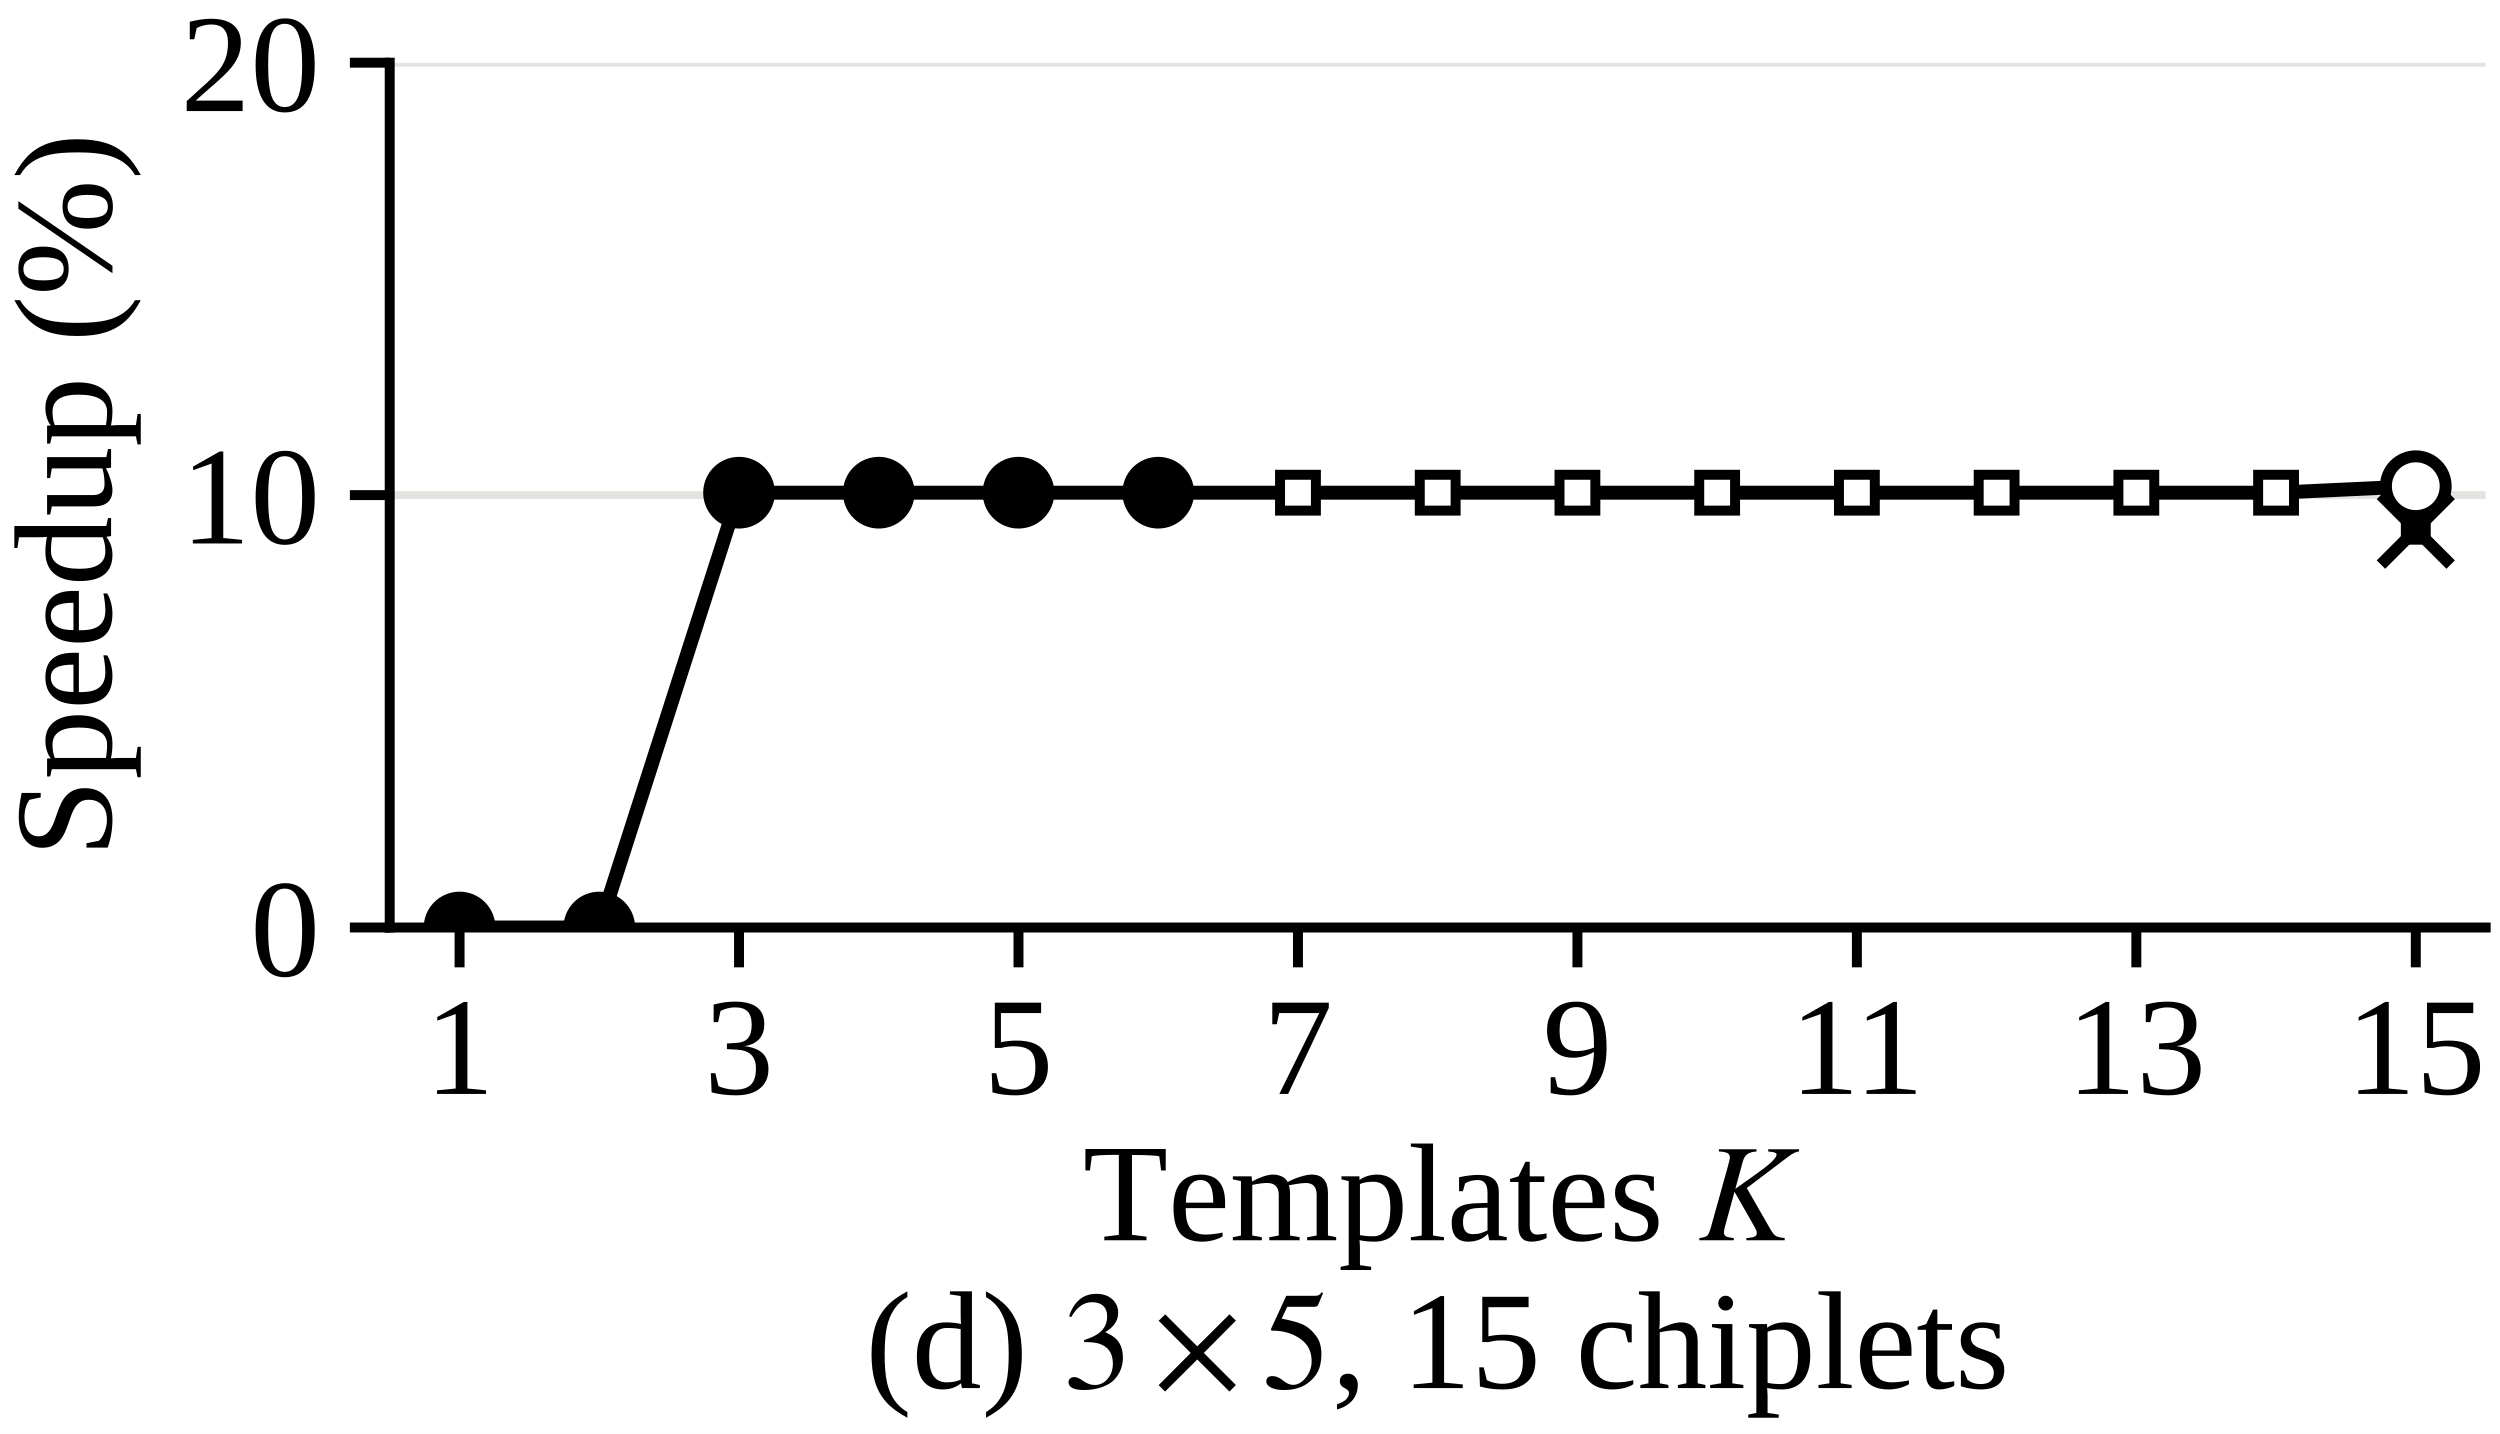
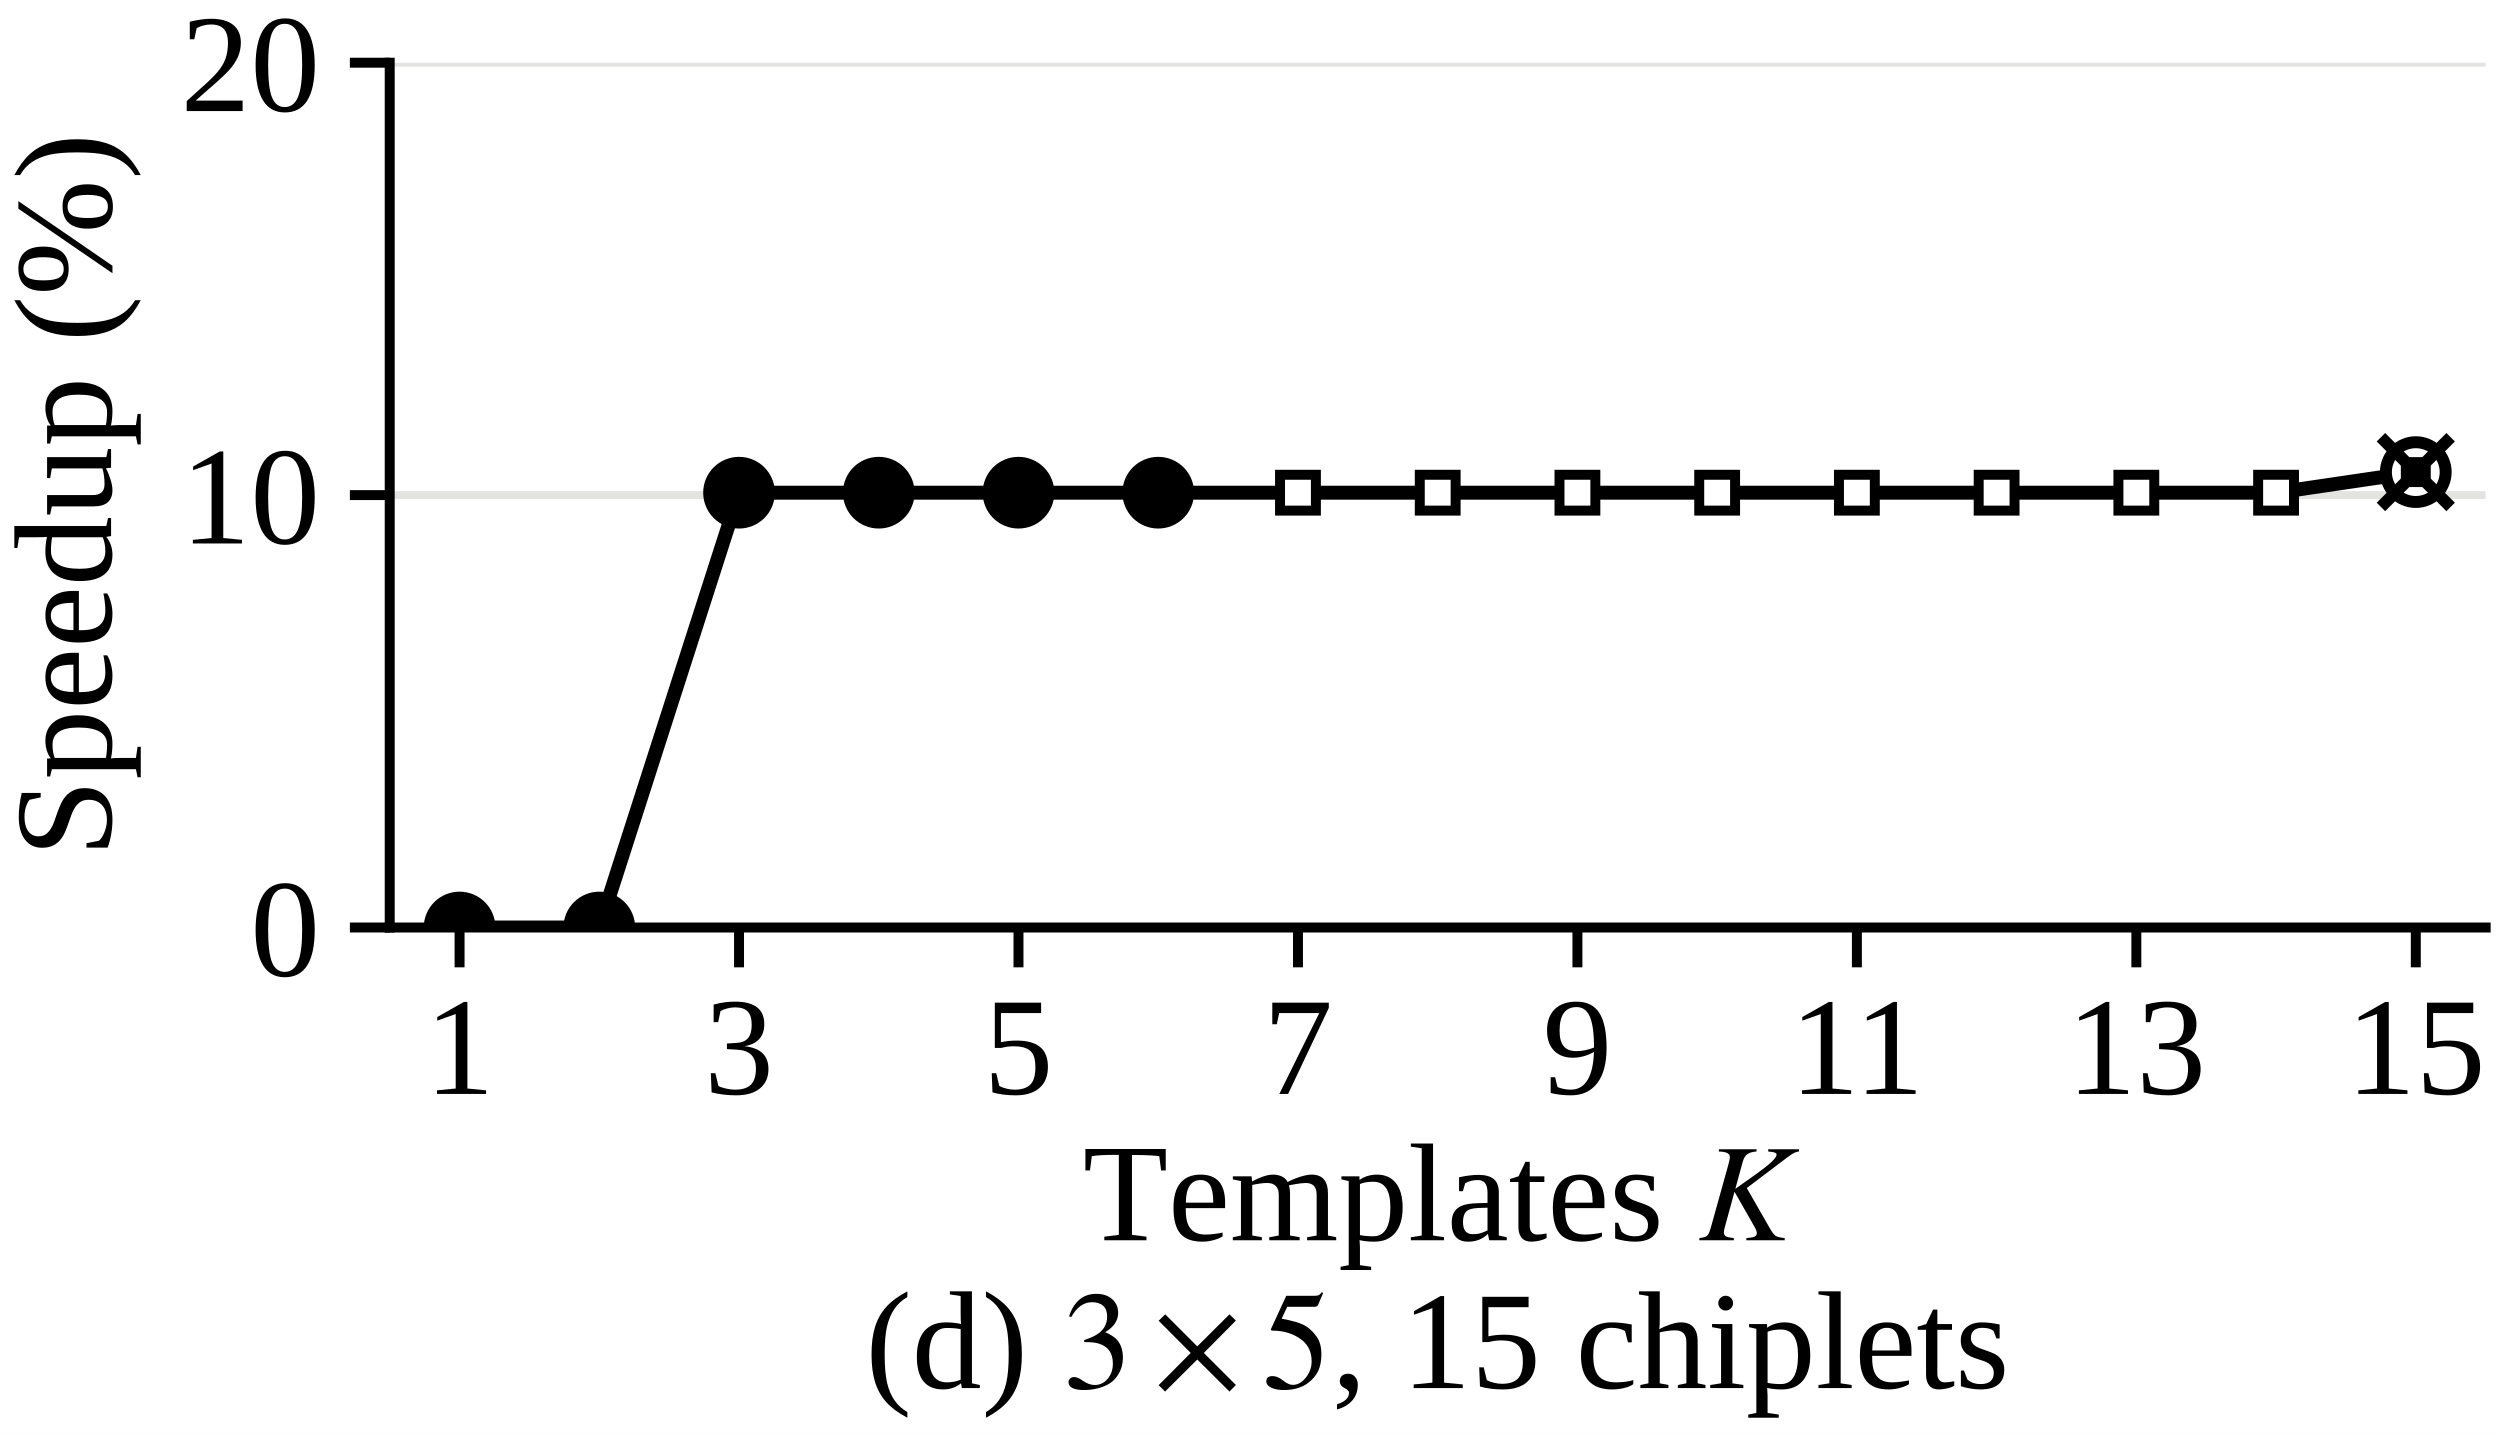
<svg xmlns="http://www.w3.org/2000/svg" xmlns:xlink="http://www.w3.org/1999/xlink" width="125.529pt" height="72pt" viewBox="0 0 125.529 72" version="1.1">
  <defs>
    <style type="text/css">*{stroke-linejoin: round; stroke-linecap: butt}</style>
  </defs>
  <g id="figure_1">
    <g id="patch_1">
      <path d="M 0 72  L 125.529 72  L 125.529 0  L 0 0  z " style="fill: #ffffff" />
    </g>
    <g id="axes_1">
      <g id="patch_2">
        <path d="M 19.568 46.572  L 124.809 46.572  L 124.809 3.149  L 19.568 3.149  z " style="fill: #ffffff" />
      </g>
      <g id="matplotlib.axis_1">
        <g id="xtick_1">
          <g id="line2d_1">
            <defs>
-               <path id="m02bfa150f0" d="M 0 0  L 0 2  " style="stroke: #000000; stroke-width: 0.5" />
-             </defs>
-             <g>
-               <use xlink:href="#m02bfa150f0" x="23.076" y="46.572" style="stroke: #000000; stroke-width: 0.5" />
+               <path id="m4fb907cdae" d="M 0 0  L 0 2  " style="stroke: #000000; stroke-width: 0.5" />
+             </defs>
+             <g>
+               <use xlink:href="#m4fb907cdae" x="23.076" y="46.572" style="stroke: #000000; stroke-width: 0.5" />
            </g>
          </g>
          <g id="text_1">
            <g transform="translate(21.32616 54.92922) scale(0.07 -0.07)">
              <defs>
                <path id="LiberationSerif-31" d="M 1959 250  L 2816 166  L 2816 0  L 563 0  L 563 166  L 1422 250  L 1422 3669  L 575 3366  L 575 3531  L 1797 4225  L 1959 4225  L 1959 250  z " transform="scale(0.015625)" />
              </defs>
              <use xlink:href="#LiberationSerif-31" />
            </g>
          </g>
        </g>
        <g id="xtick_2">
          <g id="line2d_2">
            <g>
-               <use xlink:href="#m02bfa150f0" x="37.108" y="46.572" style="stroke: #000000; stroke-width: 0.5" />
+               <use xlink:href="#m4fb907cdae" x="37.108" y="46.572" style="stroke: #000000; stroke-width: 0.5" />
            </g>
          </g>
          <g id="text_2">
            <g transform="translate(35.35831 54.92922) scale(0.07 -0.07)">
              <defs>
                <path id="LiberationSerif-33" d="M 2950 1141  Q 2950 575 2562 256  Q 2175 -63 1466 -63  Q 872 -63 341 72  L 306 953  L 513 953  L 653 366  Q 775 297 998 247  Q 1222 197 1416 197  Q 1906 197 2140 422  Q 2375 647 2375 1172  Q 2375 1584 2159 1798  Q 1944 2013 1491 2034  L 1044 2059  L 1044 2316  L 1491 2344  Q 1844 2363 2012 2563  Q 2181 2763 2181 3169  Q 2181 3591 1998 3783  Q 1816 3975 1416 3975  Q 1250 3975 1069 3929  Q 888 3884 750 3809  L 641 3297  L 434 3297  L 434 4103  Q 744 4184 969 4211  Q 1194 4238 1416 4238  Q 2759 4238 2759 3206  Q 2759 2772 2520 2514  Q 2281 2256 1844 2194  Q 2413 2128 2681 1867  Q 2950 1606 2950 1141  z " transform="scale(0.015625)" />
              </defs>
              <use xlink:href="#LiberationSerif-33" />
            </g>
          </g>
        </g>
        <g id="xtick_3">
          <g id="line2d_3">
            <g>
-               <use xlink:href="#m02bfa150f0" x="51.14" y="46.572" style="stroke: #000000; stroke-width: 0.5" />
+               <use xlink:href="#m4fb907cdae" x="51.14" y="46.572" style="stroke: #000000; stroke-width: 0.5" />
            </g>
          </g>
          <g id="text_3">
            <g transform="translate(49.39047 54.92922) scale(0.07 -0.07)">
              <defs>
                <path id="LiberationSerif-35" d="M 1516 2450  Q 2241 2450 2595 2153  Q 2950 1856 2950 1247  Q 2950 616 2565 276  Q 2181 -63 1466 -63  Q 872 -63 406 72  L 372 953  L 578 953  L 719 366  Q 856 291 1048 244  Q 1241 197 1416 197  Q 1909 197 2142 430  Q 2375 663 2375 1216  Q 2375 1603 2275 1801  Q 2175 2000 1956 2094  Q 1738 2188 1369 2188  Q 1084 2188 813 2113  L 513 2113  L 513 4191  L 2638 4191  L 2638 3713  L 794 3713  L 794 2375  Q 1131 2450 1516 2450  z " transform="scale(0.015625)" />
              </defs>
              <use xlink:href="#LiberationSerif-35" />
            </g>
          </g>
        </g>
        <g id="xtick_4">
          <g id="line2d_4">
            <g>
-               <use xlink:href="#m02bfa150f0" x="65.173" y="46.572" style="stroke: #000000; stroke-width: 0.5" />
+               <use xlink:href="#m4fb907cdae" x="65.173" y="46.572" style="stroke: #000000; stroke-width: 0.5" />
            </g>
          </g>
          <g id="text_4">
            <g transform="translate(63.42262 54.92922) scale(0.07 -0.07)">
              <defs>
                <path id="LiberationSerif-37" d="M 628 3200  L 422 3200  L 422 4191  L 3016 4191  L 3016 3950  L 1147 0  L 744 0  L 2578 3713  L 738 3713  L 628 3200  z " transform="scale(0.015625)" />
              </defs>
              <use xlink:href="#LiberationSerif-37" />
            </g>
          </g>
        </g>
        <g id="xtick_5">
          <g id="line2d_5">
            <g>
-               <use xlink:href="#m02bfa150f0" x="79.205" y="46.572" style="stroke: #000000; stroke-width: 0.5" />
+               <use xlink:href="#m4fb907cdae" x="79.205" y="46.572" style="stroke: #000000; stroke-width: 0.5" />
            </g>
          </g>
          <g id="text_5">
            <g transform="translate(77.45477 54.92922) scale(0.07 -0.07)">
              <defs>
                <path id="LiberationSerif-39" d="M 206 2913  Q 206 3544 559 3891  Q 913 4238 1556 4238  Q 2272 4238 2605 3722  Q 2938 3206 2938 2106  Q 2938 1053 2509 495  Q 2081 -63 1306 -63  Q 797 -63 372 44  L 372 769  L 575 769  L 684 319  Q 784 272 953 234  Q 1122 197 1294 197  Q 1794 197 2062 636  Q 2331 1075 2359 1928  Q 1884 1663 1394 1663  Q 841 1663 523 1992  Q 206 2322 206 2913  z M 1563 3988  Q 781 3988 781 2900  Q 781 2422 968 2194  Q 1156 1966 1550 1966  Q 1953 1966 2363 2131  Q 2363 3091 2173 3539  Q 1984 3988 1563 3988  z " transform="scale(0.015625)" />
              </defs>
              <use xlink:href="#LiberationSerif-39" />
            </g>
          </g>
        </g>
        <g id="xtick_6">
          <g id="line2d_6">
            <g>
-               <use xlink:href="#m02bfa150f0" x="93.237" y="46.572" style="stroke: #000000; stroke-width: 0.5" />
+               <use xlink:href="#m4fb907cdae" x="93.237" y="46.572" style="stroke: #000000; stroke-width: 0.5" />
            </g>
          </g>
          <g id="text_6">
            <g transform="translate(89.86817 54.92922) scale(0.07 -0.07)">
              <use xlink:href="#LiberationSerif-31" />
              <use xlink:href="#LiberationSerif-31" x="46.25" />
            </g>
          </g>
        </g>
        <g id="xtick_7">
          <g id="line2d_7">
            <g>
-               <use xlink:href="#m02bfa150f0" x="107.269" y="46.572" style="stroke: #000000; stroke-width: 0.5" />
+               <use xlink:href="#m4fb907cdae" x="107.269" y="46.572" style="stroke: #000000; stroke-width: 0.5" />
            </g>
          </g>
          <g id="text_7">
            <g transform="translate(103.7691 54.92922) scale(0.07 -0.07)">
              <use xlink:href="#LiberationSerif-31" />
              <use xlink:href="#LiberationSerif-33" x="50" />
            </g>
          </g>
        </g>
        <g id="xtick_8">
          <g id="line2d_8">
            <g>
-               <use xlink:href="#m02bfa150f0" x="121.301" y="46.572" style="stroke: #000000; stroke-width: 0.5" />
+               <use xlink:href="#m4fb907cdae" x="121.301" y="46.572" style="stroke: #000000; stroke-width: 0.5" />
            </g>
          </g>
          <g id="text_8">
            <g transform="translate(117.8012 54.92922) scale(0.07 -0.07)">
              <use xlink:href="#LiberationSerif-31" />
              <use xlink:href="#LiberationSerif-35" x="50" />
            </g>
          </g>
        </g>
        <g id="text_9">
          <g transform="translate(54.37369 62.32) scale(0.07 -0.07)">
            <defs>
              <path id="LiberationSerif-54" d="M 984 0  L 984 166  L 1650 250  L 1650 3922  L 1491 3922  Q 700 3922 409 3859  L 325 3206  L 116 3206  L 116 4191  L 3803 4191  L 3803 3206  L 3591 3206  L 3506 3859  Q 3413 3881 3097 3898  Q 2781 3916 2406 3916  L 2253 3916  L 2253 250  L 2919 166  L 2919 0  L 984 0  z " transform="scale(0.015625)" />
              <path id="LiberationSerif-65" d="M 813 1478  L 813 1422  Q 813 991 908 752  Q 1003 513 1201 388  Q 1400 263 1722 263  Q 1891 263 2122 291  Q 2353 319 2503 353  L 2503 178  Q 2353 81 2095 9  Q 1838 -63 1569 -63  Q 884 -63 567 306  Q 250 675 250 1491  Q 250 2259 572 2637  Q 894 3016 1491 3016  Q 2619 3016 2619 1734  L 2619 1478  L 813 1478  z M 1491 2766  Q 1166 2766 992 2503  Q 819 2241 819 1728  L 2075 1728  Q 2075 2288 1931 2527  Q 1788 2766 1491 2766  z " transform="scale(0.015625)" />
              <path id="LiberationSerif-6d" d="M 1019 2700  Q 1253 2834 1515 2925  Q 1778 3016 1978 3016  Q 2194 3016 2376 2934  Q 2559 2853 2650 2675  Q 2891 2809 3214 2912  Q 3538 3016 3750 3016  Q 4500 3016 4500 2150  L 4500 219  L 4878 141  L 4878 0  L 3544 0  L 3544 141  L 3981 219  L 3981 2094  Q 3981 2631 3481 2631  Q 3400 2631 3292 2618  Q 3184 2606 3076 2590  Q 2969 2575 2870 2554  Q 2772 2534 2706 2522  Q 2759 2353 2759 2150  L 2759 219  L 3200 141  L 3200 0  L 1806 0  L 1806 141  L 2241 219  L 2241 2094  Q 2241 2353 2108 2492  Q 1975 2631 1709 2631  Q 1434 2631 1025 2541  L 1025 219  L 1466 141  L 1466 0  L 134 0  L 134 141  L 506 219  L 506 2719  L 134 2797  L 134 2938  L 994 2938  L 1019 2700  z " transform="scale(0.015625)" />
              <path id="LiberationSerif-70" d="M 475 2719  L 141 2797  L 141 2938  L 966 2938  L 972 2766  Q 1103 2878 1323 2947  Q 1544 3016 1772 3016  Q 2334 3016 2642 2625  Q 2950 2234 2950 1503  Q 2950 756 2614 346  Q 2278 -63 1644 -63  Q 1291 -63 972 6  Q 991 -219 991 -347  L 991 -1141  L 1503 -1216  L 1503 -1363  L 103 -1363  L 103 -1216  L 475 -1141  L 475 2719  z M 2388 1503  Q 2388 2103 2192 2395  Q 1997 2688 1600 2688  Q 1234 2688 991 2584  L 991 238  Q 1269 184 1600 184  Q 2388 184 2388 1503  z " transform="scale(0.015625)" />
              <path id="LiberationSerif-6c" d="M 1147 219  L 1650 141  L 1650 0  L 128 0  L 128 141  L 628 219  L 628 4225  L 128 4300  L 128 4441  L 1147 4441  L 1147 219  z " transform="scale(0.015625)" />
              <path id="LiberationSerif-61" d="M 1453 3003  Q 1934 3003 2161 2806  Q 2388 2609 2388 2203  L 2388 219  L 2753 141  L 2753 0  L 1947 0  L 1888 294  Q 1531 -63 978 -63  Q 225 -63 225 813  Q 225 1106 339 1298  Q 453 1491 703 1592  Q 953 1694 1428 1703  L 1869 1716  L 1869 2175  Q 1869 2478 1758 2622  Q 1647 2766 1416 2766  Q 1103 2766 844 2619  L 738 2253  L 563 2253  L 563 2894  Q 1069 3003 1453 3003  z M 1869 1497  L 1459 1484  Q 1041 1469 892 1322  Q 744 1175 744 831  Q 744 281 1191 281  Q 1403 281 1558 329  Q 1713 378 1869 453  L 1869 1497  z " transform="scale(0.015625)" />
              <path id="LiberationSerif-74" d="M 1044 -63  Q 744 -63 595 115  Q 447 294 447 616  L 447 2675  L 63 2675  L 63 2816  L 453 2938  L 769 3603  L 966 3603  L 966 2938  L 1638 2938  L 1638 2675  L 966 2675  L 966 672  Q 966 469 1058 366  Q 1150 263 1300 263  Q 1481 263 1741 313  L 1741 109  Q 1631 34 1425 -14  Q 1219 -63 1044 -63  z " transform="scale(0.015625)" />
              <path id="LiberationSerif-73" d="M 2259 825  Q 2259 388 1982 162  Q 1706 -63 1166 -63  Q 947 -63 683 -17  Q 419 28 269 84  L 269 806  L 409 806  L 563 397  Q 797 184 1172 184  Q 1778 184 1778 703  Q 1778 1084 1300 1247  L 1022 1338  Q 706 1441 562 1547  Q 419 1653 341 1808  Q 263 1963 263 2181  Q 263 2569 527 2792  Q 791 3016 1241 3016  Q 1563 3016 2047 2919  L 2047 2278  L 1900 2278  L 1769 2619  Q 1603 2766 1247 2766  Q 994 2766 861 2641  Q 728 2516 728 2303  Q 728 2125 848 2003  Q 969 1881 1213 1800  Q 1672 1644 1812 1572  Q 1953 1500 2051 1395  Q 2150 1291 2204 1156  Q 2259 1022 2259 825  z " transform="scale(0.015625)" />
              <path id="LiberationSerif-20" transform="scale(0.015625)" />
              <path id="STIXGeneral-Italic-4b" d="M 4621 4179  L 4621 4077  Q 4442 4077 4128 3840  L 2221 2400  L 3296 525  Q 3443 269 3552 201  Q 3661 134 3962 102  L 3962 0  L 2202 0  L 2202 102  L 2387 122  Q 2682 147 2682 326  Q 2682 365 2672 409  Q 2662 454 2630 515  Q 2598 576 2579 611  Q 2560 646 2509 736  Q 2458 826 2445 851  L 1658 2227  L 1242 710  Q 1171 467 1171 384  Q 1171 237 1264 182  Q 1357 128 1626 102  L 1626 0  L 45 0  L 45 102  Q 320 134 403 211  Q 486 288 563 557  L 1357 3405  Q 1446 3725 1446 3802  Q 1446 3936 1337 4000  Q 1229 4064 941 4077  L 941 4179  L 2669 4179  L 2669 4077  Q 2400 4058 2253 3958  Q 2106 3859 2035 3603  L 1696 2362  L 2675 3059  Q 3590 3706 3590 3936  Q 3590 4032 3360 4058  L 3206 4077  L 3206 4179  L 4621 4179  z " transform="scale(0.015625)" />
            </defs>
            <use xlink:href="#LiberationSerif-54" transform="translate(0 0.609375)" />
            <use xlink:href="#LiberationSerif-65" transform="translate(61.08398 0.609375)" />
            <use xlink:href="#LiberationSerif-6d" transform="translate(105.4688 0.609375)" />
            <use xlink:href="#LiberationSerif-70" transform="translate(183.252 0.609375)" />
            <use xlink:href="#LiberationSerif-6c" transform="translate(233.252 0.609375)" />
            <use xlink:href="#LiberationSerif-61" transform="translate(261.0352 0.609375)" />
            <use xlink:href="#LiberationSerif-74" transform="translate(305.4199 0.609375)" />
            <use xlink:href="#LiberationSerif-65" transform="translate(333.2031 0.609375)" />
            <use xlink:href="#LiberationSerif-73" transform="translate(377.5879 0.609375)" />
            <use xlink:href="#LiberationSerif-20" transform="translate(416.5039 0.609375)" />
            <use xlink:href="#STIXGeneral-Italic-4b" transform="translate(441.5039 0.609375)" />
          </g>
          <g transform="translate(43.4537 69.74) scale(0.07 -0.07)">
            <defs>
              <path id="LiberationSerif-28" d="M 884 1544  Q 884 731 993 248  Q 1103 -234 1337 -565  Q 1572 -897 1925 -1100  L 1925 -1363  Q 1306 -1034 957 -645  Q 609 -256 445 270  Q 281 797 281 1544  Q 281 2288 443 2811  Q 606 3334 953 3721  Q 1300 4109 1925 4441  L 1925 4178  Q 1544 3959 1319 3617  Q 1094 3275 989 2819  Q 884 2363 884 1544  z " transform="scale(0.015625)" />
              <path id="LiberationSerif-64" d="M 2259 219  Q 1906 -63 1434 -63  Q 231 -63 231 1441  Q 231 2213 572 2614  Q 913 3016 1575 3016  Q 1913 3016 2259 2944  Q 2241 3047 2241 3463  L 2241 4225  L 1747 4300  L 1747 4441  L 2759 4441  L 2759 219  L 3122 141  L 3122 0  L 2297 0  L 2259 219  z M 794 1441  Q 794 847 994 555  Q 1194 263 1606 263  Q 1959 263 2241 384  L 2241 2706  Q 1963 2759 1606 2759  Q 794 2759 794 1441  z " transform="scale(0.015625)" />
              <path id="LiberationSerif-29" d="M 206 -1363  L 206 -1100  Q 559 -897 793 -564  Q 1028 -231 1137 251  Q 1247 734 1247 1544  Q 1247 2363 1142 2819  Q 1038 3275 813 3617  Q 588 3959 206 4178  L 206 4441  Q 831 4106 1178 3720  Q 1525 3334 1687 2811  Q 1850 2288 1850 1544  Q 1850 800 1687 273  Q 1525 -253 1178 -640  Q 831 -1028 206 -1363  z " transform="scale(0.015625)" />
              <path id="STIXGeneral-Regular-33" d="M 390 3264  L 288 3290  Q 435 3770 748 4048  Q 1062 4326 1542 4326  Q 1990 4326 2265 4083  Q 2541 3840 2541 3450  Q 2541 2925 1946 2566  Q 2298 2413 2477 2227  Q 2758 1914 2758 1402  Q 2758 890 2464 506  Q 2246 211 1840 60  Q 1434 -90 979 -90  Q 262 -90 262 275  Q 262 378 339 442  Q 416 506 525 506  Q 685 506 915 339  Q 1197 141 1466 141  Q 1818 141 2058 425  Q 2298 710 2298 1120  Q 2298 1856 1632 2048  Q 1434 2112 979 2112  L 979 2202  Q 1338 2323 1517 2432  Q 2035 2726 2035 3290  Q 2035 3610 1852 3776  Q 1670 3942 1344 3942  Q 768 3942 390 3264  z " transform="scale(0.015625)" />
              <path id="STIXGeneral-Regular-d7" d="M 3821 141  L 3526 -160  L 2048 1312  L 570 -160  L 275 134  L 1747 1613  L 275 3091  L 576 3386  L 2048 1914  L 3526 3386  L 3821 3098  L 2349 1613  L 3821 141  z " transform="scale(0.015625)" />
              <path id="STIXGeneral-Regular-35" d="M 2803 4358  L 2573 3814  Q 2534 3731 2400 3731  L 1158 3731  L 902 3187  Q 1606 3053 1920 2896  Q 2234 2739 2502 2368  Q 2726 2061 2726 1555  Q 2726 1094 2576 780  Q 2426 467 2099 224  Q 1664 -90 1011 -90  Q 646 -90 422 19  Q 198 128 198 307  Q 198 550 486 550  Q 717 550 960 352  Q 1210 147 1414 147  Q 1747 147 2012 480  Q 2278 813 2278 1229  Q 2278 1843 1850 2189  Q 1293 2637 486 2637  Q 410 2637 410 2688  L 416 2720  L 1114 4237  L 2438 4237  Q 2547 4237 2608 4269  Q 2669 4301 2746 4403  L 2803 4358  z " transform="scale(0.015625)" />
              <path id="LiberationSerif-2c" d="M 1197 153  Q 1197 -275 948 -564  Q 700 -853 244 -984  L 244 -744  Q 794 -569 794 -219  Q 794 -156 747 -106  Q 700 -56 584 3  Q 372 113 372 313  Q 372 481 478 570  Q 584 659 750 659  Q 950 659 1073 515  Q 1197 372 1197 153  z " transform="scale(0.015625)" />
              <path id="LiberationSerif-63" d="M 2644 178  Q 2491 66 2222 1  Q 1953 -63 1672 -63  Q 244 -63 244 1491  Q 244 2225 608 2620  Q 972 3016 1650 3016  Q 2072 3016 2572 2919  L 2572 2100  L 2400 2100  L 2266 2619  Q 2006 2766 1644 2766  Q 806 2766 806 1491  Q 806 828 1061 545  Q 1316 263 1850 263  Q 2306 263 2644 366  L 2644 178  z " transform="scale(0.015625)" />
              <path id="LiberationSerif-68" d="M 1019 3169  Q 1019 2844 997 2700  Q 1222 2828 1508 2922  Q 1794 3016 1991 3016  Q 2372 3016 2565 2794  Q 2759 2572 2759 2150  L 2759 219  L 3116 141  L 3116 0  L 1850 0  L 1850 141  L 2241 219  L 2241 2113  Q 2241 2650 1722 2650  Q 1428 2650 1019 2559  L 1019 219  L 1416 141  L 1416 0  L 128 0  L 128 141  L 500 219  L 500 4225  L 63 4300  L 63 4441  L 1019 4441  L 1019 3169  z " transform="scale(0.015625)" />
              <path id="LiberationSerif-69" d="M 1184 3897  Q 1184 3759 1084 3659  Q 984 3559 844 3559  Q 706 3559 606 3659  Q 506 3759 506 3897  Q 506 4038 606 4138  Q 706 4238 844 4238  Q 984 4238 1084 4138  Q 1184 4038 1184 3897  z M 1153 219  L 1656 141  L 1656 0  L 134 0  L 134 141  L 634 219  L 634 2719  L 219 2797  L 219 2938  L 1153 2938  L 1153 219  z " transform="scale(0.015625)" />
            </defs>
            <use xlink:href="#LiberationSerif-28" transform="translate(0 0.609375)" />
            <use xlink:href="#LiberationSerif-64" transform="translate(33.30078 0.609375)" />
            <use xlink:href="#LiberationSerif-29" transform="translate(83.30078 0.609375)" />
            <use xlink:href="#LiberationSerif-20" transform="translate(116.6016 0.609375)" />
            <use xlink:href="#STIXGeneral-Regular-33" transform="translate(141.6016 0.609375)" />
            <use xlink:href="#STIXGeneral-Regular-d7" transform="translate(206.0415 0.609375)" />
            <use xlink:href="#STIXGeneral-Regular-35" transform="translate(284.4815 0.609375)" />
            <use xlink:href="#LiberationSerif-2c" transform="translate(334.4815 0.609375)" />
            <use xlink:href="#LiberationSerif-20" transform="translate(359.4815 0.609375)" />
            <use xlink:href="#LiberationSerif-31" transform="translate(384.4815 0.609375)" />
            <use xlink:href="#LiberationSerif-35" transform="translate(434.4815 0.609375)" />
            <use xlink:href="#LiberationSerif-20" transform="translate(484.4815 0.609375)" />
            <use xlink:href="#LiberationSerif-63" transform="translate(509.4815 0.609375)" />
            <use xlink:href="#LiberationSerif-68" transform="translate(553.8663 0.609375)" />
            <use xlink:href="#LiberationSerif-69" transform="translate(603.8663 0.609375)" />
            <use xlink:href="#LiberationSerif-70" transform="translate(631.6495 0.609375)" />
            <use xlink:href="#LiberationSerif-6c" transform="translate(681.6495 0.609375)" />
            <use xlink:href="#LiberationSerif-65" transform="translate(709.4327 0.609375)" />
            <use xlink:href="#LiberationSerif-74" transform="translate(753.8174 0.609375)" />
            <use xlink:href="#LiberationSerif-73" transform="translate(781.6006 0.609375)" />
          </g>
        </g>
      </g>
      <g id="matplotlib.axis_2">
        <g id="ytick_1">
          <g id="line2d_9">
-             <path d="M 19.568 46.572  L 124.809 46.572  " clip-path="url(#pf19d560cb0)" style="fill: none; stroke: #e4e3df; stroke-width: 0.4; stroke-linecap: square" />
+             <path d="M 19.568 46.572  L 124.809 46.572  " clip-path="url(#p340347794d)" style="fill: none; stroke: #e4e3df; stroke-width: 0.4; stroke-linecap: square" />
          </g>
          <g id="line2d_10">
            <defs>
-               <path id="m3bf223dea5" d="M 0 0  L -2 0  " style="stroke: #000000; stroke-width: 0.5" />
-             </defs>
-             <g>
-               <use xlink:href="#m3bf223dea5" x="19.568" y="46.572" style="stroke: #000000; stroke-width: 0.5" />
+               <path id="m726cafd722" d="M 0 0  L -2 0  " style="stroke: #000000; stroke-width: 0.5" />
+             </defs>
+             <g>
+               <use xlink:href="#m726cafd722" x="19.568" y="46.572" style="stroke: #000000; stroke-width: 0.5" />
            </g>
          </g>
          <g id="text_10">
            <g transform="translate(12.56813 49.00055) scale(0.07 -0.07)">
              <defs>
                <path id="LiberationSerif-30" d="M 2956 2113  Q 2956 -63 1581 -63  Q 919 -63 581 493  Q 244 1050 244 2113  Q 244 3153 581 3704  Q 919 4256 1606 4256  Q 2269 4256 2612 3711  Q 2956 3166 2956 2113  z M 2381 2113  Q 2381 3119 2190 3562  Q 2000 4006 1581 4006  Q 1175 4006 997 3587  Q 819 3169 819 2113  Q 819 1050 1000 617  Q 1181 184 1581 184  Q 1994 184 2187 639  Q 2381 1094 2381 2113  z " transform="scale(0.015625)" />
              </defs>
              <use xlink:href="#LiberationSerif-30" />
            </g>
          </g>
        </g>
        <g id="ytick_2">
          <g id="line2d_11">
-             <path d="M 19.568 24.86  L 124.809 24.86  " clip-path="url(#pf19d560cb0)" style="fill: none; stroke: #e4e3df; stroke-width: 0.4; stroke-linecap: square" />
+             <path d="M 19.568 24.86  L 124.809 24.86  " clip-path="url(#p340347794d)" style="fill: none; stroke: #e4e3df; stroke-width: 0.4; stroke-linecap: square" />
          </g>
          <g id="line2d_12">
            <g>
-               <use xlink:href="#m3bf223dea5" x="19.568" y="24.86" style="stroke: #000000; stroke-width: 0.5" />
+               <use xlink:href="#m726cafd722" x="19.568" y="24.86" style="stroke: #000000; stroke-width: 0.5" />
            </g>
          </g>
          <g id="text_11">
            <g transform="translate(9.068125 27.28894) scale(0.07 -0.07)">
              <use xlink:href="#LiberationSerif-31" />
              <use xlink:href="#LiberationSerif-30" x="50" />
            </g>
          </g>
        </g>
        <g id="ytick_3">
          <g id="line2d_13">
-             <path d="M 19.568 3.149  L 124.809 3.149  " clip-path="url(#pf19d560cb0)" style="fill: none; stroke: #e4e3df; stroke-width: 0.4; stroke-linecap: square" />
+             <path d="M 19.568 3.149  L 124.809 3.149  " clip-path="url(#p340347794d)" style="fill: none; stroke: #e4e3df; stroke-width: 0.4; stroke-linecap: square" />
          </g>
          <g id="line2d_14">
            <g>
-               <use xlink:href="#m3bf223dea5" x="19.568" y="3.149" style="stroke: #000000; stroke-width: 0.5" />
+               <use xlink:href="#m726cafd722" x="19.568" y="3.149" style="stroke: #000000; stroke-width: 0.5" />
            </g>
          </g>
          <g id="text_12">
            <g transform="translate(9.068125 5.577344) scale(0.07 -0.07)">
              <defs>
                <path id="LiberationSerif-32" d="M 2847 0  L 281 0  L 281 459  L 863 988  Q 1422 1478 1684 1781  Q 1947 2084 2061 2406  Q 2175 2728 2175 3144  Q 2175 3550 1990 3762  Q 1806 3975 1388 3975  Q 1222 3975 1047 3929  Q 872 3884 738 3809  L 628 3297  L 422 3297  L 422 4103  Q 991 4238 1388 4238  Q 2075 4238 2420 3952  Q 2766 3666 2766 3144  Q 2766 2794 2630 2483  Q 2494 2172 2212 1864  Q 1931 1556 1281 1003  Q 1003 766 691 481  L 2847 481  L 2847 0  z " transform="scale(0.015625)" />
              </defs>
              <use xlink:href="#LiberationSerif-32" />
              <use xlink:href="#LiberationSerif-30" x="50" />
            </g>
          </g>
        </g>
        <g id="text_13">
          <g transform="translate(5.577344 43.03512) rotate(-90) scale(0.07 -0.07)">
            <defs>
              <path id="LiberationSerif-53" d="M 434 1128  L 638 1128  L 747 563  Q 863 416 1145 303  Q 1428 191 1703 191  Q 2141 191 2386 414  Q 2631 638 2631 1031  Q 2631 1256 2536 1403  Q 2441 1550 2286 1651  Q 2131 1753 1934 1823  Q 1738 1894 1530 1966  Q 1322 2038 1125 2125  Q 928 2213 773 2347  Q 619 2481 523 2679  Q 428 2878 428 3169  Q 428 3669 803 3953  Q 1178 4238 1844 4238  Q 2350 4238 2944 4103  L 2944 3231  L 2741 3231  L 2631 3744  Q 2313 3975 1844 3975  Q 1425 3975 1189 3804  Q 953 3634 953 3334  Q 953 3131 1048 2997  Q 1144 2863 1298 2767  Q 1453 2672 1651 2603  Q 1850 2534 2058 2461  Q 2266 2388 2464 2295  Q 2663 2203 2817 2061  Q 2972 1919 3067 1714  Q 3163 1509 3163 1209  Q 3163 603 2791 270  Q 2419 -63 1719 -63  Q 1381 -63 1040 -3  Q 700 56 434 159  L 434 1128  z " transform="scale(0.015625)" />
              <path id="LiberationSerif-75" d="M 978 838  Q 978 300 1478 300  Q 1866 300 2203 397  L 2203 2719  L 1759 2797  L 1759 2938  L 2719 2938  L 2719 219  L 3091 141  L 3091 0  L 2234 0  L 2209 238  Q 1988 116 1697 26  Q 1406 -63 1209 -63  Q 459 -63 459 800  L 459 2719  L 84 2797  L 84 2938  L 978 2938  L 978 838  z " transform="scale(0.015625)" />
              <path id="LiberationSerif-25" d="M 1375 -63  L 1031 -63  L 3994 4256  L 4341 4256  L 1375 -63  z M 2253 3109  Q 2253 1947 1222 1947  Q 719 1947 469 2244  Q 219 2541 219 3109  Q 219 4256 1241 4256  Q 1738 4256 1995 3968  Q 2253 3681 2253 3109  z M 1766 3109  Q 1766 3584 1636 3804  Q 1506 4025 1222 4025  Q 950 4025 826 3817  Q 703 3609 703 3109  Q 703 2597 828 2386  Q 953 2175 1222 2175  Q 1503 2175 1634 2398  Q 1766 2622 1766 3109  z M 5113 1081  Q 5113 -84 4084 -84  Q 3581 -84 3329 212  Q 3078 509 3078 1081  Q 3078 1638 3331 1933  Q 3584 2228 4103 2228  Q 4600 2228 4856 1940  Q 5113 1653 5113 1081  z M 4628 1081  Q 4628 1556 4498 1776  Q 4369 1997 4084 1997  Q 3813 1997 3689 1789  Q 3566 1581 3566 1081  Q 3566 569 3691 358  Q 3816 147 4084 147  Q 4366 147 4497 370  Q 4628 594 4628 1081  z " transform="scale(0.015625)" />
            </defs>
            <use xlink:href="#LiberationSerif-53" />
            <use xlink:href="#LiberationSerif-70" x="55.615" />
            <use xlink:href="#LiberationSerif-65" x="105.615" />
            <use xlink:href="#LiberationSerif-65" x="150" />
            <use xlink:href="#LiberationSerif-64" x="194.385" />
            <use xlink:href="#LiberationSerif-75" x="244.385" />
            <use xlink:href="#LiberationSerif-70" x="294.385" />
            <use xlink:href="#LiberationSerif-20" x="344.385" />
            <use xlink:href="#LiberationSerif-28" x="369.385" />
            <use xlink:href="#LiberationSerif-25" x="402.686" />
            <use xlink:href="#LiberationSerif-29" x="485.986" />
          </g>
        </g>
      </g>
      <g id="line2d_15">
-         <path d="M 23.076 46.572  L 30.092 46.572  L 37.108 24.739  L 44.124 24.739  L 51.14 24.739  L 58.157 24.739  L 65.173 24.739  L 72.189 24.739  L 79.205 24.739  L 86.221 24.739  L 93.237 24.739  L 100.253 24.739  L 107.269 24.739  L 114.285 24.739  L 121.301 24.413  " clip-path="url(#pf19d560cb0)" style="fill: none; stroke: #000000; stroke-width: 0.7; stroke-linecap: square" />
+         <path d="M 23.076 46.572  L 30.092 46.572  L 37.108 24.739  L 44.124 24.739  L 51.14 24.739  L 58.157 24.739  L 65.173 24.739  L 72.189 24.739  L 79.205 24.739  L 86.221 24.739  L 93.237 24.739  L 100.253 24.739  L 107.269 24.739  L 114.285 24.739  L 121.301 23.705  " clip-path="url(#p340347794d)" style="fill: none; stroke: #000000; stroke-width: 0.7; stroke-linecap: square" />
      </g>
      <g id="patch_3">
        <path d="M 19.568 46.572  L 19.568 3.149  " style="fill: none; stroke: #000000; stroke-width: 0.5; stroke-linejoin: miter; stroke-linecap: square" />
      </g>
      <g id="patch_4">
        <path d="M 19.568 46.572  L 124.809 46.572  " style="fill: none; stroke: #000000; stroke-width: 0.5; stroke-linejoin: miter; stroke-linecap: square" />
      </g>
      <g id="line2d_16">
-         <path d="M 23.076 46.572  " clip-path="url(#pf19d560cb0)" style="fill: none; stroke: #000000; stroke-width: 1.5; stroke-linecap: square" />
+         <path d="M 23.076 46.572  " clip-path="url(#p340347794d)" style="fill: none; stroke: #000000; stroke-width: 1.5; stroke-linecap: square" />
        <defs>
-           <path id="m81fd55e8c6" d="M 0 1.5  C 0.398 1.5 0.779 1.342 1.061 1.061  C 1.342 0.779 1.5 0.398 1.5 0  C 1.5 -0.398 1.342 -0.779 1.061 -1.061  C 0.779 -1.342 0.398 -1.5 0 -1.5  C -0.398 -1.5 -0.779 -1.342 -1.061 -1.061  C -1.342 -0.779 -1.5 -0.398 -1.5 0  C -1.5 0.398 -1.342 0.779 -1.061 1.061  C -0.779 1.342 -0.398 1.5 0 1.5  z " style="stroke: #000000; stroke-width: 0.6" />
+           <path id="m7e1257b68f" d="M 0 1.5  C 0.398 1.5 0.779 1.342 1.061 1.061  C 1.342 0.779 1.5 0.398 1.5 0  C 1.5 -0.398 1.342 -0.779 1.061 -1.061  C 0.779 -1.342 0.398 -1.5 0 -1.5  C -0.398 -1.5 -0.779 -1.342 -1.061 -1.061  C -1.342 -0.779 -1.5 -0.398 -1.5 0  C -1.5 0.398 -1.342 0.779 -1.061 1.061  C -0.779 1.342 -0.398 1.5 0 1.5  z " style="stroke: #000000; stroke-width: 0.6" />
        </defs>
-         <g clip-path="url(#pf19d560cb0)">
-           <use xlink:href="#m81fd55e8c6" x="23.076" y="46.572" style="stroke: #000000; stroke-width: 0.6" />
+         <g clip-path="url(#p340347794d)">
+           <use xlink:href="#m7e1257b68f" x="23.076" y="46.572" style="stroke: #000000; stroke-width: 0.6" />
        </g>
      </g>
      <g id="line2d_17">
-         <path d="M 30.092 46.572  " clip-path="url(#pf19d560cb0)" style="fill: none; stroke: #000000; stroke-width: 1.5; stroke-linecap: square" />
-         <g clip-path="url(#pf19d560cb0)">
-           <use xlink:href="#m81fd55e8c6" x="30.092" y="46.572" style="stroke: #000000; stroke-width: 0.6" />
+         <path d="M 30.092 46.572  " clip-path="url(#p340347794d)" style="fill: none; stroke: #000000; stroke-width: 1.5; stroke-linecap: square" />
+         <g clip-path="url(#p340347794d)">
+           <use xlink:href="#m7e1257b68f" x="30.092" y="46.572" style="stroke: #000000; stroke-width: 0.6" />
        </g>
      </g>
      <g id="line2d_18">
-         <path d="M 37.108 24.739  " clip-path="url(#pf19d560cb0)" style="fill: none; stroke: #000000; stroke-width: 1.5; stroke-linecap: square" />
-         <g clip-path="url(#pf19d560cb0)">
-           <use xlink:href="#m81fd55e8c6" x="37.108" y="24.739" style="stroke: #000000; stroke-width: 0.6" />
+         <path d="M 37.108 24.739  " clip-path="url(#p340347794d)" style="fill: none; stroke: #000000; stroke-width: 1.5; stroke-linecap: square" />
+         <g clip-path="url(#p340347794d)">
+           <use xlink:href="#m7e1257b68f" x="37.108" y="24.739" style="stroke: #000000; stroke-width: 0.6" />
        </g>
      </g>
      <g id="line2d_19">
-         <path d="M 44.124 24.739  " clip-path="url(#pf19d560cb0)" style="fill: none; stroke: #000000; stroke-width: 1.5; stroke-linecap: square" />
-         <g clip-path="url(#pf19d560cb0)">
-           <use xlink:href="#m81fd55e8c6" x="44.124" y="24.739" style="stroke: #000000; stroke-width: 0.6" />
+         <path d="M 44.124 24.739  " clip-path="url(#p340347794d)" style="fill: none; stroke: #000000; stroke-width: 1.5; stroke-linecap: square" />
+         <g clip-path="url(#p340347794d)">
+           <use xlink:href="#m7e1257b68f" x="44.124" y="24.739" style="stroke: #000000; stroke-width: 0.6" />
        </g>
      </g>
      <g id="line2d_20">
-         <path d="M 51.14 24.739  " clip-path="url(#pf19d560cb0)" style="fill: none; stroke: #000000; stroke-width: 1.5; stroke-linecap: square" />
-         <g clip-path="url(#pf19d560cb0)">
-           <use xlink:href="#m81fd55e8c6" x="51.14" y="24.739" style="stroke: #000000; stroke-width: 0.6" />
+         <path d="M 51.14 24.739  " clip-path="url(#p340347794d)" style="fill: none; stroke: #000000; stroke-width: 1.5; stroke-linecap: square" />
+         <g clip-path="url(#p340347794d)">
+           <use xlink:href="#m7e1257b68f" x="51.14" y="24.739" style="stroke: #000000; stroke-width: 0.6" />
        </g>
      </g>
      <g id="line2d_21">
-         <path d="M 58.157 24.739  " clip-path="url(#pf19d560cb0)" style="fill: none; stroke: #000000; stroke-width: 1.5; stroke-linecap: square" />
-         <g clip-path="url(#pf19d560cb0)">
-           <use xlink:href="#m81fd55e8c6" x="58.157" y="24.739" style="stroke: #000000; stroke-width: 0.6" />
+         <path d="M 58.157 24.739  " clip-path="url(#p340347794d)" style="fill: none; stroke: #000000; stroke-width: 1.5; stroke-linecap: square" />
+         <g clip-path="url(#p340347794d)">
+           <use xlink:href="#m7e1257b68f" x="58.157" y="24.739" style="stroke: #000000; stroke-width: 0.6" />
        </g>
      </g>
      <g id="line2d_22">
-         <path d="M 65.173 24.739  " clip-path="url(#pf19d560cb0)" style="fill: none; stroke: #000000; stroke-width: 1.5; stroke-linecap: square" />
+         <path d="M 65.173 24.739  " clip-path="url(#p340347794d)" style="fill: none; stroke: #000000; stroke-width: 1.5; stroke-linecap: square" />
        <defs>
-           <path id="m9a04a6914d" d="M -0.9 0.9  L 0.9 0.9  L 0.9 -0.9  L -0.9 -0.9  z " style="stroke: #000000; stroke-width: 0.5; stroke-linejoin: miter" />
+           <path id="m872025d7e1" d="M -0.9 0.9  L 0.9 0.9  L 0.9 -0.9  L -0.9 -0.9  z " style="stroke: #000000; stroke-width: 0.5; stroke-linejoin: miter" />
        </defs>
-         <g clip-path="url(#pf19d560cb0)">
-           <use xlink:href="#m9a04a6914d" x="65.173" y="24.739" style="fill: #ffffff; stroke: #000000; stroke-width: 0.5; stroke-linejoin: miter" />
+         <g clip-path="url(#p340347794d)">
+           <use xlink:href="#m872025d7e1" x="65.173" y="24.739" style="fill: #ffffff; stroke: #000000; stroke-width: 0.5; stroke-linejoin: miter" />
        </g>
      </g>
      <g id="line2d_23">
-         <path d="M 72.189 24.739  " clip-path="url(#pf19d560cb0)" style="fill: none; stroke: #000000; stroke-width: 1.5; stroke-linecap: square" />
-         <g clip-path="url(#pf19d560cb0)">
-           <use xlink:href="#m9a04a6914d" x="72.189" y="24.739" style="fill: #ffffff; stroke: #000000; stroke-width: 0.5; stroke-linejoin: miter" />
+         <path d="M 72.189 24.739  " clip-path="url(#p340347794d)" style="fill: none; stroke: #000000; stroke-width: 1.5; stroke-linecap: square" />
+         <g clip-path="url(#p340347794d)">
+           <use xlink:href="#m872025d7e1" x="72.189" y="24.739" style="fill: #ffffff; stroke: #000000; stroke-width: 0.5; stroke-linejoin: miter" />
        </g>
      </g>
      <g id="line2d_24">
-         <path d="M 79.205 24.739  " clip-path="url(#pf19d560cb0)" style="fill: none; stroke: #000000; stroke-width: 1.5; stroke-linecap: square" />
-         <g clip-path="url(#pf19d560cb0)">
-           <use xlink:href="#m9a04a6914d" x="79.205" y="24.739" style="fill: #ffffff; stroke: #000000; stroke-width: 0.5; stroke-linejoin: miter" />
+         <path d="M 79.205 24.739  " clip-path="url(#p340347794d)" style="fill: none; stroke: #000000; stroke-width: 1.5; stroke-linecap: square" />
+         <g clip-path="url(#p340347794d)">
+           <use xlink:href="#m872025d7e1" x="79.205" y="24.739" style="fill: #ffffff; stroke: #000000; stroke-width: 0.5; stroke-linejoin: miter" />
        </g>
      </g>
      <g id="line2d_25">
-         <path d="M 86.221 24.739  " clip-path="url(#pf19d560cb0)" style="fill: none; stroke: #000000; stroke-width: 1.5; stroke-linecap: square" />
-         <g clip-path="url(#pf19d560cb0)">
-           <use xlink:href="#m9a04a6914d" x="86.221" y="24.739" style="fill: #ffffff; stroke: #000000; stroke-width: 0.5; stroke-linejoin: miter" />
+         <path d="M 86.221 24.739  " clip-path="url(#p340347794d)" style="fill: none; stroke: #000000; stroke-width: 1.5; stroke-linecap: square" />
+         <g clip-path="url(#p340347794d)">
+           <use xlink:href="#m872025d7e1" x="86.221" y="24.739" style="fill: #ffffff; stroke: #000000; stroke-width: 0.5; stroke-linejoin: miter" />
        </g>
      </g>
      <g id="line2d_26">
-         <path d="M 93.237 24.739  " clip-path="url(#pf19d560cb0)" style="fill: none; stroke: #000000; stroke-width: 1.5; stroke-linecap: square" />
-         <g clip-path="url(#pf19d560cb0)">
-           <use xlink:href="#m9a04a6914d" x="93.237" y="24.739" style="fill: #ffffff; stroke: #000000; stroke-width: 0.5; stroke-linejoin: miter" />
+         <path d="M 93.237 24.739  " clip-path="url(#p340347794d)" style="fill: none; stroke: #000000; stroke-width: 1.5; stroke-linecap: square" />
+         <g clip-path="url(#p340347794d)">
+           <use xlink:href="#m872025d7e1" x="93.237" y="24.739" style="fill: #ffffff; stroke: #000000; stroke-width: 0.5; stroke-linejoin: miter" />
        </g>
      </g>
      <g id="line2d_27">
-         <path d="M 100.253 24.739  " clip-path="url(#pf19d560cb0)" style="fill: none; stroke: #000000; stroke-width: 1.5; stroke-linecap: square" />
-         <g clip-path="url(#pf19d560cb0)">
-           <use xlink:href="#m9a04a6914d" x="100.253" y="24.739" style="fill: #ffffff; stroke: #000000; stroke-width: 0.5; stroke-linejoin: miter" />
+         <path d="M 100.253 24.739  " clip-path="url(#p340347794d)" style="fill: none; stroke: #000000; stroke-width: 1.5; stroke-linecap: square" />
+         <g clip-path="url(#p340347794d)">
+           <use xlink:href="#m872025d7e1" x="100.253" y="24.739" style="fill: #ffffff; stroke: #000000; stroke-width: 0.5; stroke-linejoin: miter" />
        </g>
      </g>
      <g id="line2d_28">
-         <path d="M 107.269 24.739  " clip-path="url(#pf19d560cb0)" style="fill: none; stroke: #000000; stroke-width: 1.5; stroke-linecap: square" />
-         <g clip-path="url(#pf19d560cb0)">
-           <use xlink:href="#m9a04a6914d" x="107.269" y="24.739" style="fill: #ffffff; stroke: #000000; stroke-width: 0.5; stroke-linejoin: miter" />
+         <path d="M 107.269 24.739  " clip-path="url(#p340347794d)" style="fill: none; stroke: #000000; stroke-width: 1.5; stroke-linecap: square" />
+         <g clip-path="url(#p340347794d)">
+           <use xlink:href="#m872025d7e1" x="107.269" y="24.739" style="fill: #ffffff; stroke: #000000; stroke-width: 0.5; stroke-linejoin: miter" />
        </g>
      </g>
      <g id="line2d_29">
-         <path d="M 114.285 24.739  " clip-path="url(#pf19d560cb0)" style="fill: none; stroke: #000000; stroke-width: 1.5; stroke-linecap: square" />
-         <g clip-path="url(#pf19d560cb0)">
-           <use xlink:href="#m9a04a6914d" x="114.285" y="24.739" style="fill: #ffffff; stroke: #000000; stroke-width: 0.5; stroke-linejoin: miter" />
+         <path d="M 114.285 24.739  " clip-path="url(#p340347794d)" style="fill: none; stroke: #000000; stroke-width: 1.5; stroke-linecap: square" />
+         <g clip-path="url(#p340347794d)">
+           <use xlink:href="#m872025d7e1" x="114.285" y="24.739" style="fill: #ffffff; stroke: #000000; stroke-width: 0.5; stroke-linejoin: miter" />
        </g>
      </g>
      <g id="line2d_30">
-         <path d="M 121.301 24.413  " clip-path="url(#pf19d560cb0)" style="fill: none; stroke: #000000; stroke-width: 1.5; stroke-linecap: square" />
+         <path d="M 121.301 23.705  " clip-path="url(#p340347794d)" style="fill: none; stroke: #000000; stroke-width: 1.5; stroke-linecap: square" />
        <defs>
-           <path id="m626e08b1e3" d="M 0 1.5  C 0.398 1.5 0.779 1.342 1.061 1.061  C 1.342 0.779 1.5 0.398 1.5 0  C 1.5 -0.398 1.342 -0.779 1.061 -1.061  C 0.779 -1.342 0.398 -1.5 0 -1.5  C -0.398 -1.5 -0.779 -1.342 -1.061 -1.061  C -1.342 -0.779 -1.5 -0.398 -1.5 0  C -1.5 0.398 -1.342 0.779 -1.061 1.061  C -0.779 1.342 -0.398 1.5 0 1.5  z " style="stroke: #000000; stroke-width: 0.6" />
+           <path id="md8d8707658" d="M 0 1.5  C 0.398 1.5 0.779 1.342 1.061 1.061  C 1.342 0.779 1.5 0.398 1.5 0  C 1.5 -0.398 1.342 -0.779 1.061 -1.061  C 0.779 -1.342 0.398 -1.5 0 -1.5  C -0.398 -1.5 -0.779 -1.342 -1.061 -1.061  C -1.342 -0.779 -1.5 -0.398 -1.5 0  C -1.5 0.398 -1.342 0.779 -1.061 1.061  C -0.779 1.342 -0.398 1.5 0 1.5  z " style="stroke: #000000; stroke-width: 0.6" />
        </defs>
-         <g clip-path="url(#pf19d560cb0)">
-           <use xlink:href="#m626e08b1e3" x="121.301" y="24.413" style="fill: #ffffff; stroke: #000000; stroke-width: 0.6" />
+         <g clip-path="url(#p340347794d)">
+           <use xlink:href="#md8d8707658" x="121.301" y="23.705" style="fill: #ffffff; stroke: #000000; stroke-width: 0.6" />
        </g>
      </g>
      <g id="line2d_31">
-         <path d="M 121.301 26.599  " clip-path="url(#pf19d560cb0)" style="fill: none; stroke: #000000; stroke-width: 1.5; stroke-linecap: square" />
+         <path d="M 121.301 23.705  " clip-path="url(#p340347794d)" style="fill: none; stroke: #000000; stroke-width: 1.5; stroke-linecap: square" />
        <defs>
-           <path id="m970caa316b" d="M -1.75 1.75  L 1.75 -1.75  M -1.75 -1.75  L 1.75 1.75  " style="stroke: #000000; stroke-width: 0.6" />
+           <path id="me3ebc89639" d="M -1.75 1.75  L 1.75 -1.75  M -1.75 -1.75  L 1.75 1.75  " style="stroke: #000000; stroke-width: 0.6" />
        </defs>
-         <g clip-path="url(#pf19d560cb0)">
-           <use xlink:href="#m970caa316b" x="121.301" y="26.599" style="stroke: #000000; stroke-width: 0.6" />
+         <g clip-path="url(#p340347794d)">
+           <use xlink:href="#me3ebc89639" x="121.301" y="23.705" style="stroke: #000000; stroke-width: 0.6" />
        </g>
      </g>
    </g>
  </g>
  <defs>
-     <clipPath id="pf19d560cb0">
+     <clipPath id="p340347794d">
      <rect x="19.568" y="3.149" width="105.241" height="43.423" />
    </clipPath>
  </defs>
</svg>
